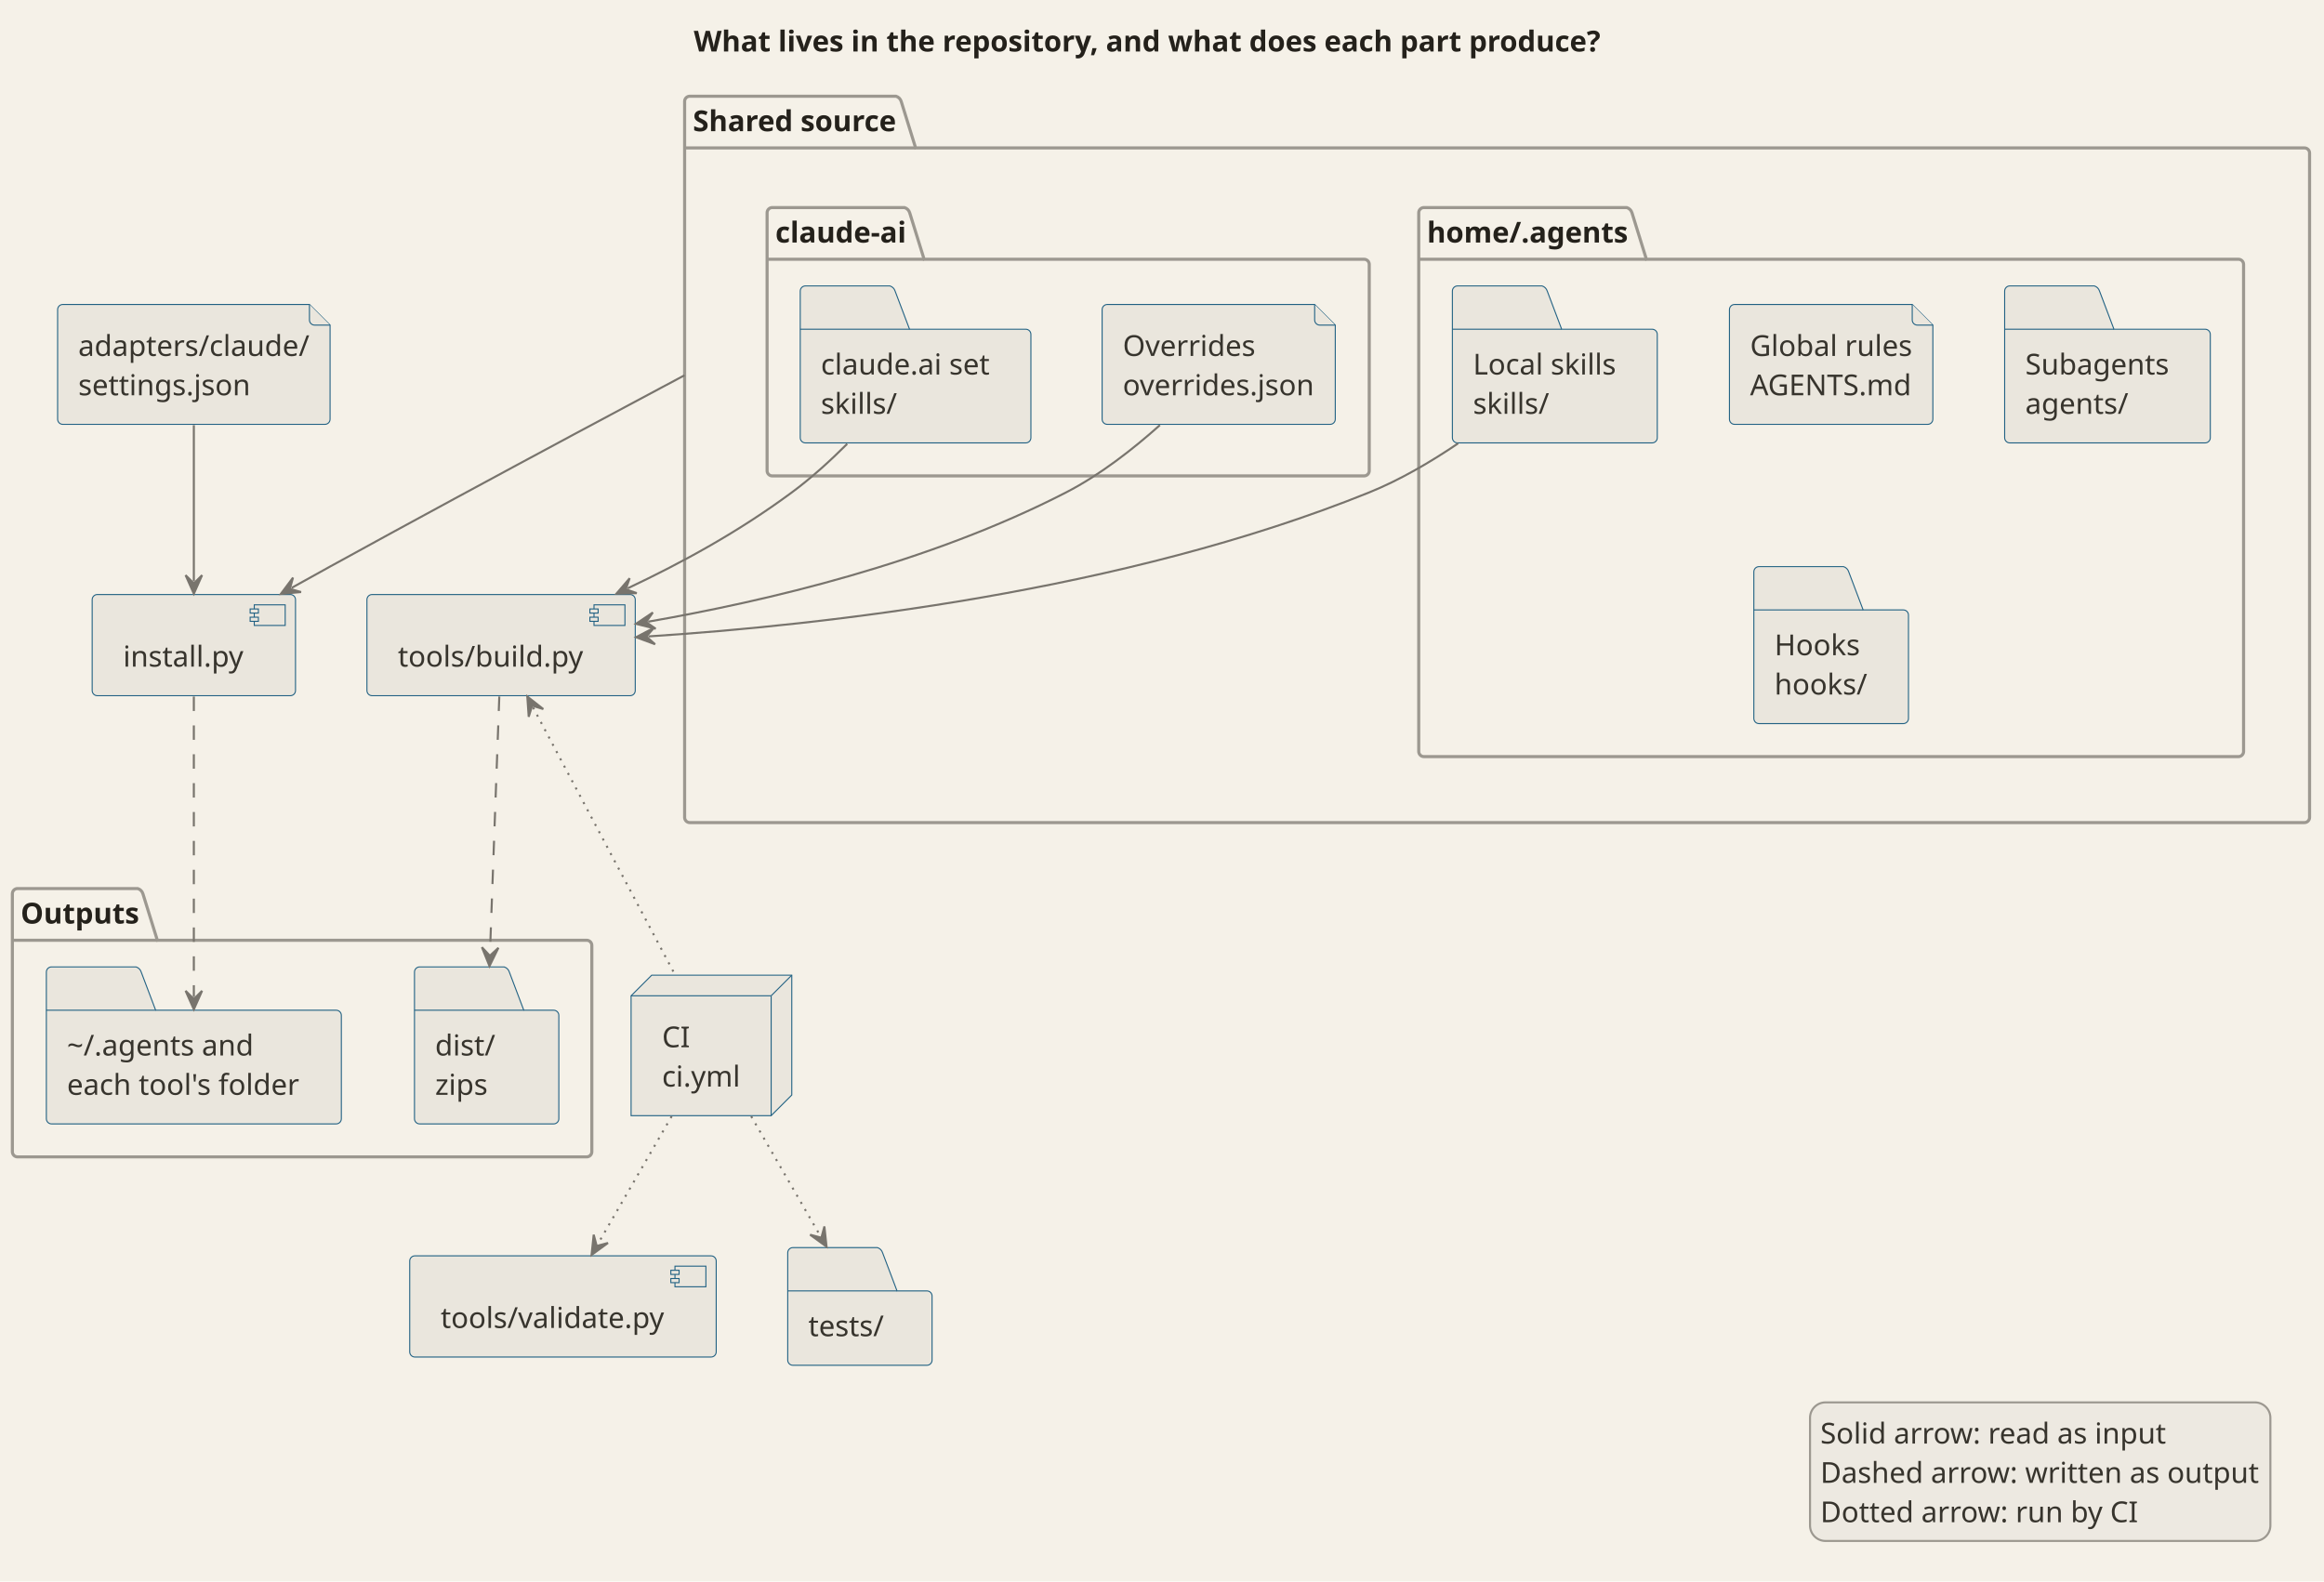
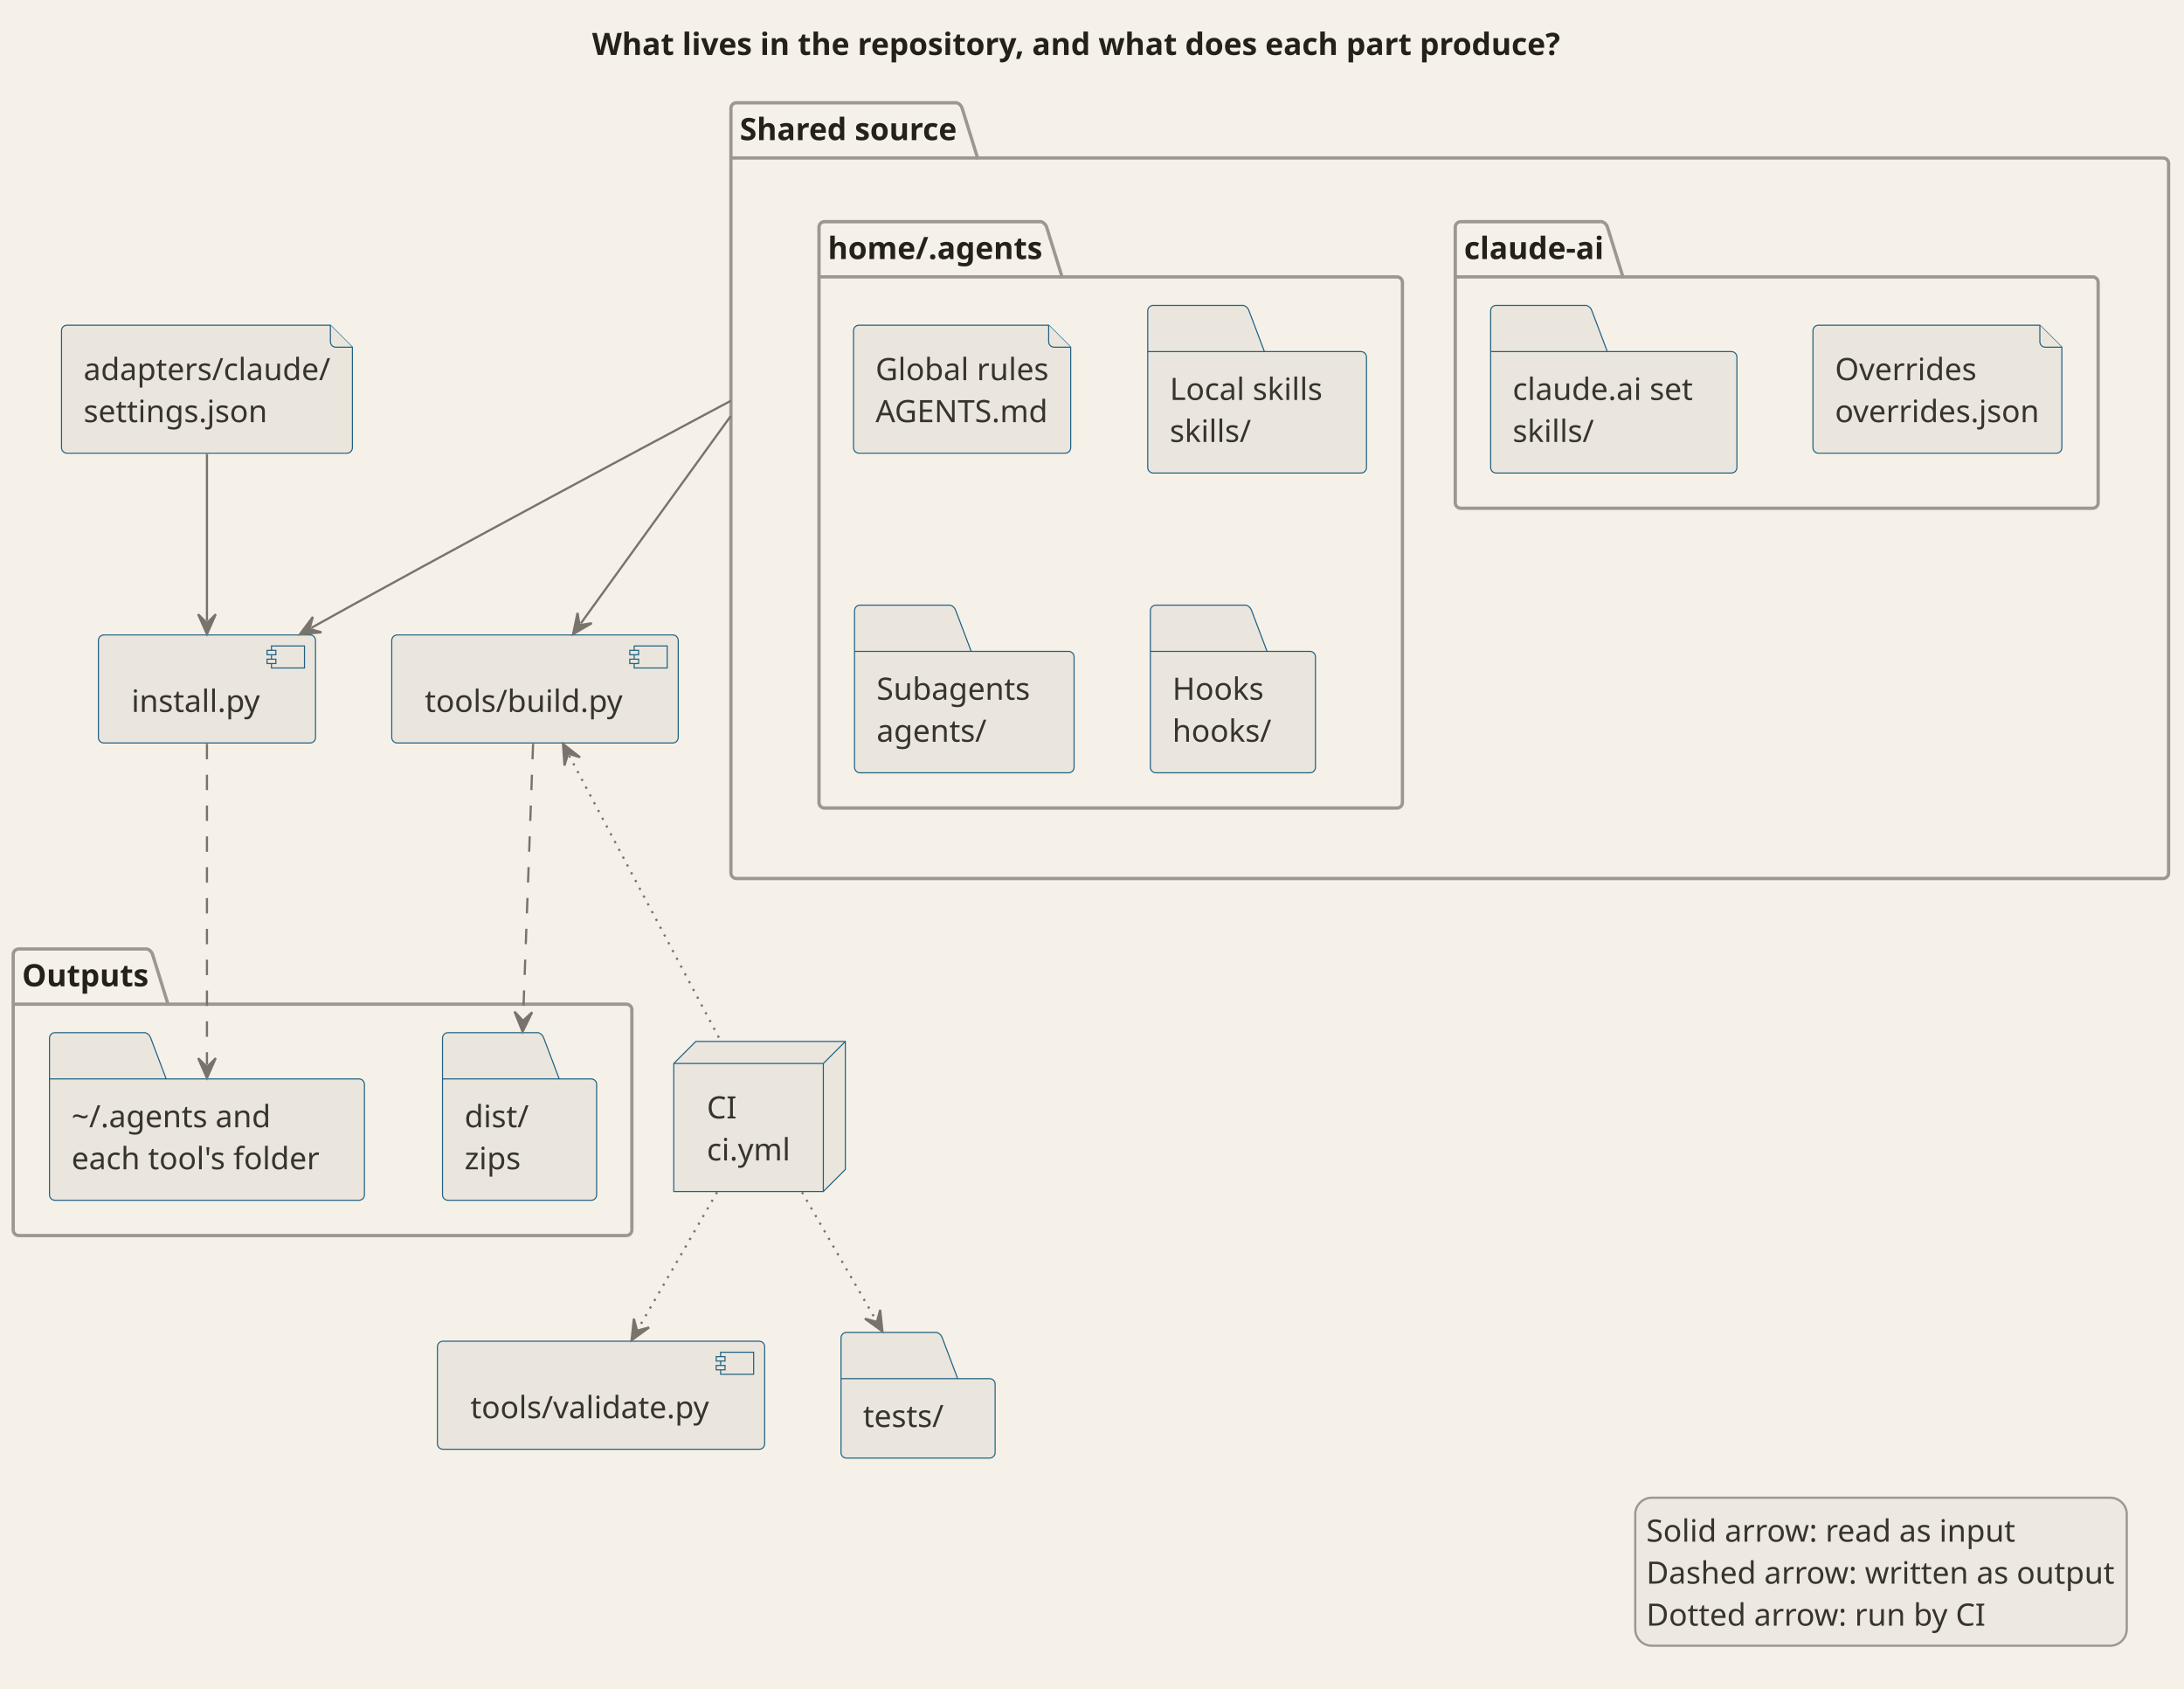
- <svg xmlns="http://www.w3.org/2000/svg" contentStyleType="text/css" data-diagram-type="DESCRIPTION" height="767px" preserveAspectRatio="none" style="width:1127px;height:767px;background:#F5F1E8;" version="1.1" viewBox="0 0 1127 767" width="1127px" zoomAndPan="magnify">
+ <svg xmlns="http://www.w3.org/2000/svg" contentStyleType="text/css" data-diagram-type="DESCRIPTION" height="767px" preserveAspectRatio="none" style="width:992px;height:767px;background:#F5F1E8;" version="1.1" viewBox="0 0 992 767" width="992px" zoomAndPan="magnify">
  <defs />
  <g>
-     <rect fill="#F5F1E8" height="767" style="stroke:none;stroke-width:1;" width="1127" x="0" y="0" />
-     <text fill="#24211B" font-family="sans-serif" font-size="14" font-weight="bold" lengthAdjust="spacing" textLength="440.116" x="336.442" y="24.966">What lives in the repository, and what does each part produce?</text>
+     <rect fill="#F5F1E8" height="767" style="stroke:none;stroke-width:1;" width="992" x="0" y="0" />
+     <text fill="#24211B" font-family="sans-serif" font-size="14" font-weight="bold" lengthAdjust="spacing" textLength="440.116" x="268.942" y="24.966">What lives in the repository, and what does each part produce?</text>
    <g class="cluster" data-entity="source" data-source-line="6" data-uid="ent0003" id="cluster_source">
-       <path d="M334.5,46.67 L434.522,46.67 A3.75,3.75 0 0 1 437.022,49.17 L444.022,71.738 L1117.5,71.738 A2.5,2.5 0 0 1 1120,74.238 L1120,396.45 A2.5,2.5 0 0 1 1117.5,398.95 L334.5,398.95 A2.5,2.5 0 0 1 332,396.45 L332,49.17 A2.5,2.5 0 0 1 334.5,46.67" fill="#F5F1E8" style="stroke:#9C9890;stroke-width:1.5;" />
+       <path d="M334.5,46.67 L434.522,46.67 A3.75,3.75 0 0 1 437.022,49.17 L444.022,71.738 L982.5,71.738 A2.5,2.5 0 0 1 985,74.238 L985,396.45 A2.5,2.5 0 0 1 982.5,398.95 L334.5,398.95 A2.5,2.5 0 0 1 332,396.45 L332,49.17 A2.5,2.5 0 0 1 334.5,46.67" fill="#F5F1E8" style="stroke:#9C9890;stroke-width:1.5;" />
      <line style="stroke:#9C9890;stroke-width:1.5;" x1="332" x2="444.022" y1="71.738" y2="71.738" />
      <text fill="#24211B" font-family="sans-serif" font-size="14" font-weight="bold" lengthAdjust="spacing" textLength="99.022" x="336" y="63.636">Shared source</text>
    </g>
    <g class="cluster" data-entity="home" data-source-line="7" data-uid="ent0004" id="cluster_home">
-       <path d="M690.5,100.67 L788.898,100.67 A3.75,3.75 0 0 1 791.398,103.17 L798.398,125.738 L1085.5,125.738 A2.5,2.5 0 0 1 1088,128.238 L1088,364.45 A2.5,2.5 0 0 1 1085.5,366.95 L690.5,366.95 A2.5,2.5 0 0 1 688,364.45 L688,103.17 A2.5,2.5 0 0 1 690.5,100.67" fill="#F5F1E8" style="stroke:#9C9890;stroke-width:1.5;" />
-       <line style="stroke:#9C9890;stroke-width:1.5;" x1="688" x2="798.398" y1="125.738" y2="125.738" />
-       <text fill="#24211B" font-family="sans-serif" font-size="14" font-weight="bold" lengthAdjust="spacing" textLength="97.398" x="692" y="117.636">home/.agents</text>
+       <path d="M374.5,100.67 L472.898,100.67 A3.75,3.75 0 0 1 475.398,103.17 L482.398,125.738 L634.5,125.738 A2.5,2.5 0 0 1 637,128.238 L637,364.45 A2.5,2.5 0 0 1 634.5,366.95 L374.5,366.95 A2.5,2.5 0 0 1 372,364.45 L372,103.17 A2.5,2.5 0 0 1 374.5,100.67" fill="#F5F1E8" style="stroke:#9C9890;stroke-width:1.5;" />
+       <line style="stroke:#9C9890;stroke-width:1.5;" x1="372" x2="482.398" y1="125.738" y2="125.738" />
+       <text fill="#24211B" font-family="sans-serif" font-size="14" font-weight="bold" lengthAdjust="spacing" textLength="97.398" x="376" y="117.636">home/.agents</text>
    </g>
    <g class="cluster" data-entity="online" data-source-line="13" data-uid="ent0009" id="cluster_online">
-       <path d="M374.5,100.67 L438.64,100.67 A3.75,3.75 0 0 1 441.14,103.17 L448.14,125.738 L661.5,125.738 A2.5,2.5 0 0 1 664,128.238 L664,228.31 A2.5,2.5 0 0 1 661.5,230.81 L374.5,230.81 A2.5,2.5 0 0 1 372,228.31 L372,103.17 A2.5,2.5 0 0 1 374.5,100.67" fill="#F5F1E8" style="stroke:#9C9890;stroke-width:1.5;" />
-       <line style="stroke:#9C9890;stroke-width:1.5;" x1="372" x2="448.14" y1="125.738" y2="125.738" />
-       <text fill="#24211B" font-family="sans-serif" font-size="14" font-weight="bold" lengthAdjust="spacing" textLength="63.14" x="376" y="117.636">claude-ai</text>
+       <path d="M663.5,100.67 L727.64,100.67 A3.75,3.75 0 0 1 730.14,103.17 L737.14,125.738 L950.5,125.738 A2.5,2.5 0 0 1 953,128.238 L953,228.31 A2.5,2.5 0 0 1 950.5,230.81 L663.5,230.81 A2.5,2.5 0 0 1 661,228.31 L661,103.17 A2.5,2.5 0 0 1 663.5,100.67" fill="#F5F1E8" style="stroke:#9C9890;stroke-width:1.5;" />
+       <line style="stroke:#9C9890;stroke-width:1.5;" x1="661" x2="737.14" y1="125.738" y2="125.738" />
+       <text fill="#24211B" font-family="sans-serif" font-size="14" font-weight="bold" lengthAdjust="spacing" textLength="63.14" x="665" y="117.636">claude-ai</text>
    </g>
    <g class="cluster" data-entity="Outputs" data-source-line="21" data-uid="ent0014" id="cluster_Outputs">
      <path d="M8.5,430.95 L66.802,430.95 A3.75,3.75 0 0 1 69.302,433.45 L76.302,456.018 L284.5,456.018 A2.5,2.5 0 0 1 287,458.518 L287,558.58 A2.5,2.5 0 0 1 284.5,561.08 L8.5,561.08 A2.5,2.5 0 0 1 6,558.58 L6,433.45 A2.5,2.5 0 0 1 8.5,430.95" fill="#F5F1E8" style="stroke:#9C9890;stroke-width:1.5;" />
      <line style="stroke:#9C9890;stroke-width:1.5;" x1="6" x2="76.302" y1="456.018" y2="456.018" />
      <text fill="#24211B" font-family="sans-serif" font-size="14" font-weight="bold" lengthAdjust="spacing" textLength="57.302" x="10" y="447.916">Outputs</text>
    </g>
    <g class="entity" data-entity="rules" data-source-line="8" data-uid="ent0005" id="entity_rules">
-       <path d="M838.68,150.17 L838.68,203.306 A2.5,2.5 0 0 0 841.18,205.806 L934.818,205.806 A2.5,2.5 0 0 0 937.318,203.306 L937.318,157.67 L927.318,147.67 L841.18,147.67 A2.5,2.5 0 0 0 838.68,150.17" fill="#EAE6DD" style="stroke:#216183;stroke-width:0.5;" />
-       <path d="M927.318,147.67 L927.318,155.17 A2.5,2.5 0 0 0 929.818,157.67 L937.318,157.67" fill="#EAE6DD" style="stroke:#216183;stroke-width:0.5;" />
-       <text fill="#37342D" font-family="sans-serif" font-size="14" lengthAdjust="spacing" textLength="78.638" x="848.68" y="172.636">Global rules</text>
-       <text fill="#37342D" font-family="sans-serif" font-size="14" lengthAdjust="spacing" textLength="78.484" x="848.68" y="191.704">AGENTS.md</text>
+       <path d="M387.68,150.17 L387.68,203.306 A2.5,2.5 0 0 0 390.18,205.806 L483.818,205.806 A2.5,2.5 0 0 0 486.318,203.306 L486.318,157.67 L476.318,147.67 L390.18,147.67 A2.5,2.5 0 0 0 387.68,150.17" fill="#EAE6DD" style="stroke:#216183;stroke-width:0.5;" />
+       <path d="M476.318,147.67 L476.318,155.17 A2.5,2.5 0 0 0 478.818,157.67 L486.318,157.67" fill="#EAE6DD" style="stroke:#216183;stroke-width:0.5;" />
+       <text fill="#37342D" font-family="sans-serif" font-size="14" lengthAdjust="spacing" textLength="78.638" x="397.68" y="172.636">Global rules</text>
+       <text fill="#37342D" font-family="sans-serif" font-size="14" lengthAdjust="spacing" textLength="78.484" x="397.68" y="191.704">AGENTS.md</text>
    </g>
    <g class="entity" data-entity="skills" data-source-line="9" data-uid="ent0006" id="entity_skills">
-       <path d="M706.82,138.67 L747.82,138.67 A3.75,3.75 0 0 1 750.32,141.17 L757.32,159.67 L801.176,159.67 A2.5,2.5 0 0 1 803.676,162.17 L803.676,212.306 A2.5,2.5 0 0 1 801.176,214.806 L706.82,214.806 A2.5,2.5 0 0 1 704.32,212.306 L704.32,141.17 A2.5,2.5 0 0 1 706.82,138.67" fill="#EAE6DD" style="stroke:#216183;stroke-width:0.5;" />
-       <line style="stroke:#216183;stroke-width:0.5;" x1="704.32" x2="757.32" y1="159.67" y2="159.67" />
-       <text fill="#37342D" font-family="sans-serif" font-size="14" lengthAdjust="spacing" textLength="69.356" x="714.32" y="181.636">Local skills</text>
-       <text fill="#37342D" font-family="sans-serif" font-size="14" lengthAdjust="spacing" textLength="36.932" x="714.32" y="200.704">skills/</text>
+       <path d="M523.82,138.67 L564.82,138.67 A3.75,3.75 0 0 1 567.32,141.17 L574.32,159.67 L618.176,159.67 A2.5,2.5 0 0 1 620.676,162.17 L620.676,212.306 A2.5,2.5 0 0 1 618.176,214.806 L523.82,214.806 A2.5,2.5 0 0 1 521.32,212.306 L521.32,141.17 A2.5,2.5 0 0 1 523.82,138.67" fill="#EAE6DD" style="stroke:#216183;stroke-width:0.5;" />
+       <line style="stroke:#216183;stroke-width:0.5;" x1="521.32" x2="574.32" y1="159.67" y2="159.67" />
+       <text fill="#37342D" font-family="sans-serif" font-size="14" lengthAdjust="spacing" textLength="69.356" x="531.32" y="181.636">Local skills</text>
+       <text fill="#37342D" font-family="sans-serif" font-size="14" lengthAdjust="spacing" textLength="36.932" x="531.32" y="200.704">skills/</text>
    </g>
    <g class="entity" data-entity="agents" data-source-line="10" data-uid="ent0007" id="entity_agents">
-       <path d="M974.64,138.67 L1015.64,138.67 A3.75,3.75 0 0 1 1018.14,141.17 L1025.14,159.67 L1069.36,159.67 A2.5,2.5 0 0 1 1071.86,162.17 L1071.86,212.306 A2.5,2.5 0 0 1 1069.36,214.806 L974.64,214.806 A2.5,2.5 0 0 1 972.14,212.306 L972.14,141.17 A2.5,2.5 0 0 1 974.64,138.67" fill="#EAE6DD" style="stroke:#216183;stroke-width:0.5;" />
-       <line style="stroke:#216183;stroke-width:0.5;" x1="972.14" x2="1025.14" y1="159.67" y2="159.67" />
-       <text fill="#37342D" font-family="sans-serif" font-size="14" lengthAdjust="spacing" textLength="69.72" x="982.14" y="181.636">Subagents</text>
-       <text fill="#37342D" font-family="sans-serif" font-size="14" lengthAdjust="spacing" textLength="49.98" x="982.14" y="200.704">agents/</text>
+       <path d="M390.64,274.81 L431.64,274.81 A3.75,3.75 0 0 1 434.14,277.31 L441.14,295.81 L485.36,295.81 A2.5,2.5 0 0 1 487.86,298.31 L487.86,348.446 A2.5,2.5 0 0 1 485.36,350.946 L390.64,350.946 A2.5,2.5 0 0 1 388.14,348.446 L388.14,277.31 A2.5,2.5 0 0 1 390.64,274.81" fill="#EAE6DD" style="stroke:#216183;stroke-width:0.5;" />
+       <line style="stroke:#216183;stroke-width:0.5;" x1="388.14" x2="441.14" y1="295.81" y2="295.81" />
+       <text fill="#37342D" font-family="sans-serif" font-size="14" lengthAdjust="spacing" textLength="69.72" x="398.14" y="317.776">Subagents</text>
+       <text fill="#37342D" font-family="sans-serif" font-size="14" lengthAdjust="spacing" textLength="49.98" x="398.14" y="336.844">agents/</text>
    </g>
    <g class="entity" data-entity="hooks" data-source-line="11" data-uid="ent0008" id="entity_hooks">
-       <path d="M853.01,274.81 L894.01,274.81 A3.75,3.75 0 0 1 896.51,277.31 L903.51,295.81 L922.992,295.81 A2.5,2.5 0 0 1 925.492,298.31 L925.492,348.446 A2.5,2.5 0 0 1 922.992,350.946 L853.01,350.946 A2.5,2.5 0 0 1 850.51,348.446 L850.51,277.31 A2.5,2.5 0 0 1 853.01,274.81" fill="#EAE6DD" style="stroke:#216183;stroke-width:0.5;" />
-       <line style="stroke:#216183;stroke-width:0.5;" x1="850.51" x2="903.51" y1="295.81" y2="295.81" />
-       <text fill="#37342D" font-family="sans-serif" font-size="14" lengthAdjust="spacing" textLength="41.496" x="860.51" y="317.776">Hooks</text>
-       <text fill="#37342D" font-family="sans-serif" font-size="14" lengthAdjust="spacing" textLength="44.982" x="860.51" y="336.844">hooks/</text>
+       <path d="M525.01,274.81 L566.01,274.81 A3.75,3.75 0 0 1 568.51,277.31 L575.51,295.81 L594.992,295.81 A2.5,2.5 0 0 1 597.492,298.31 L597.492,348.446 A2.5,2.5 0 0 1 594.992,350.946 L525.01,350.946 A2.5,2.5 0 0 1 522.51,348.446 L522.51,277.31 A2.5,2.5 0 0 1 525.01,274.81" fill="#EAE6DD" style="stroke:#216183;stroke-width:0.5;" />
+       <line style="stroke:#216183;stroke-width:0.5;" x1="522.51" x2="575.51" y1="295.81" y2="295.81" />
+       <text fill="#37342D" font-family="sans-serif" font-size="14" lengthAdjust="spacing" textLength="41.496" x="532.51" y="317.776">Hooks</text>
+       <text fill="#37342D" font-family="sans-serif" font-size="14" lengthAdjust="spacing" textLength="44.982" x="532.51" y="336.844">hooks/</text>
    </g>
    <g class="entity" data-entity="webskills" data-source-line="14" data-uid="ent0010" id="entity_webskills">
-       <path d="M390.57,138.67 L431.57,138.67 A3.75,3.75 0 0 1 434.07,141.17 L441.07,159.67 L497.428,159.67 A2.5,2.5 0 0 1 499.928,162.17 L499.928,212.306 A2.5,2.5 0 0 1 497.428,214.806 L390.57,214.806 A2.5,2.5 0 0 1 388.07,212.306 L388.07,141.17 A2.5,2.5 0 0 1 390.57,138.67" fill="#EAE6DD" style="stroke:#216183;stroke-width:0.5;" />
-       <line style="stroke:#216183;stroke-width:0.5;" x1="388.07" x2="441.07" y1="159.67" y2="159.67" />
-       <text fill="#37342D" font-family="sans-serif" font-size="14" lengthAdjust="spacing" textLength="81.858" x="398.07" y="181.636">claude.ai set</text>
-       <text fill="#37342D" font-family="sans-serif" font-size="14" lengthAdjust="spacing" textLength="36.932" x="398.07" y="200.704">skills/</text>
+       <path d="M679.57,138.67 L720.57,138.67 A3.75,3.75 0 0 1 723.07,141.17 L730.07,159.67 L786.428,159.67 A2.5,2.5 0 0 1 788.928,162.17 L788.928,212.306 A2.5,2.5 0 0 1 786.428,214.806 L679.57,214.806 A2.5,2.5 0 0 1 677.07,212.306 L677.07,141.17 A2.5,2.5 0 0 1 679.57,138.67" fill="#EAE6DD" style="stroke:#216183;stroke-width:0.5;" />
+       <line style="stroke:#216183;stroke-width:0.5;" x1="677.07" x2="730.07" y1="159.67" y2="159.67" />
+       <text fill="#37342D" font-family="sans-serif" font-size="14" lengthAdjust="spacing" textLength="81.858" x="687.07" y="181.636">claude.ai set</text>
+       <text fill="#37342D" font-family="sans-serif" font-size="14" lengthAdjust="spacing" textLength="36.932" x="687.07" y="200.704">skills/</text>
    </g>
    <g class="entity" data-entity="overrides" data-source-line="15" data-uid="ent0011" id="entity_overrides">
-       <path d="M534.47,150.17 L534.47,203.306 A2.5,2.5 0 0 0 536.97,205.806 L645.028,205.806 A2.5,2.5 0 0 0 647.528,203.306 L647.528,157.67 L637.528,147.67 L536.97,147.67 A2.5,2.5 0 0 0 534.47,150.17" fill="#EAE6DD" style="stroke:#216183;stroke-width:0.5;" />
-       <path d="M637.528,147.67 L637.528,155.17 A2.5,2.5 0 0 0 640.028,157.67 L647.528,157.67" fill="#EAE6DD" style="stroke:#216183;stroke-width:0.5;" />
-       <text fill="#37342D" font-family="sans-serif" font-size="14" lengthAdjust="spacing" textLength="64.33" x="544.47" y="172.636">Overrides</text>
-       <text fill="#37342D" font-family="sans-serif" font-size="14" lengthAdjust="spacing" textLength="93.058" x="544.47" y="191.704">overrides.json</text>
+       <path d="M823.47,150.17 L823.47,203.306 A2.5,2.5 0 0 0 825.97,205.806 L934.028,205.806 A2.5,2.5 0 0 0 936.528,203.306 L936.528,157.67 L926.528,147.67 L825.97,147.67 A2.5,2.5 0 0 0 823.47,150.17" fill="#EAE6DD" style="stroke:#216183;stroke-width:0.5;" />
+       <path d="M926.528,147.67 L926.528,155.17 A2.5,2.5 0 0 0 929.028,157.67 L936.528,157.67" fill="#EAE6DD" style="stroke:#216183;stroke-width:0.5;" />
+       <text fill="#37342D" font-family="sans-serif" font-size="14" lengthAdjust="spacing" textLength="64.33" x="833.47" y="172.636">Overrides</text>
+       <text fill="#37342D" font-family="sans-serif" font-size="14" lengthAdjust="spacing" textLength="93.058" x="833.47" y="191.704">overrides.json</text>
    </g>
    <g class="entity" data-entity="installed" data-source-line="22" data-uid="ent0015" id="entity_installed">
      <path d="M24.98,468.95 L65.98,468.95 A3.75,3.75 0 0 1 68.48,471.45 L75.48,489.95 L163.03,489.95 A2.5,2.5 0 0 1 165.53,492.45 L165.53,542.586 A2.5,2.5 0 0 1 163.03,545.086 L24.98,545.086 A2.5,2.5 0 0 1 22.48,542.586 L22.48,471.45 A2.5,2.5 0 0 1 24.98,468.95" fill="#EAE6DD" style="stroke:#216183;stroke-width:0.5;" />
      <line style="stroke:#216183;stroke-width:0.5;" x1="22.48" x2="75.48" y1="489.95" y2="489.95" />
      <text fill="#37342D" font-family="sans-serif" font-size="14" lengthAdjust="spacing" textLength="90.496" x="32.48" y="511.916">~/.agents and</text>
      <text fill="#37342D" font-family="sans-serif" font-size="14" lengthAdjust="spacing" textLength="113.05" x="32.48" y="530.984">each tool's folder</text>
    </g>
    <g class="entity" data-entity="dist" data-source-line="23" data-uid="ent0016" id="entity_dist">
      <path d="M203.5,468.95 L244.5,468.95 A3.75,3.75 0 0 1 247,471.45 L254,489.95 L268.5,489.95 A2.5,2.5 0 0 1 271,492.45 L271,542.586 A2.5,2.5 0 0 1 268.5,545.086 L203.5,545.086 A2.5,2.5 0 0 1 201,542.586 L201,471.45 A2.5,2.5 0 0 1 203.5,468.95" fill="#EAE6DD" style="stroke:#216183;stroke-width:0.5;" />
      <line style="stroke:#216183;stroke-width:0.5;" x1="201" x2="254" y1="489.95" y2="489.95" />
      <text fill="#37342D" font-family="sans-serif" font-size="14" lengthAdjust="spacing" textLength="29.19" x="211" y="511.916">dist/</text>
      <text fill="#37342D" font-family="sans-serif" font-size="14" lengthAdjust="spacing" textLength="25.508" x="211" y="530.984">zips</text>
    </g>
    <g class="entity" data-entity="adapters" data-source-line="4" data-uid="ent0002" id="entity_adapters">
      <path d="M27.94,150.17 L27.94,203.306 A2.5,2.5 0 0 0 30.44,205.806 L157.566,205.806 A2.5,2.5 0 0 0 160.066,203.306 L160.066,157.67 L150.066,147.67 L30.44,147.67 A2.5,2.5 0 0 0 27.94,150.17" fill="#EAE6DD" style="stroke:#216183;stroke-width:0.5;" />
      <path d="M150.066,147.67 L150.066,155.17 A2.5,2.5 0 0 0 152.566,157.67 L160.066,157.67" fill="#EAE6DD" style="stroke:#216183;stroke-width:0.5;" />
      <text fill="#37342D" font-family="sans-serif" font-size="14" lengthAdjust="spacing" textLength="112.126" x="37.94" y="172.636">adapters/claude/</text>
      <text fill="#37342D" font-family="sans-serif" font-size="14" lengthAdjust="spacing" textLength="83.482" x="37.94" y="191.704">settings.json</text>
    </g>
    <g class="entity" data-entity="install" data-source-line="18" data-uid="ent0012" id="entity_install">
      <rect fill="#EAE6DD" height="49.068" rx="2.5" ry="2.5" style="stroke:#216183;stroke-width:0.5;" width="98.604" x="44.7" y="288.34" />
      <rect fill="#EAE6DD" height="10" style="stroke:#216183;stroke-width:0.5;" width="15" x="123.304" y="293.34" />
      <rect fill="#EAE6DD" height="2" style="stroke:#216183;stroke-width:0.5;" width="4" x="121.304" y="295.34" />
      <rect fill="#EAE6DD" height="2" style="stroke:#216183;stroke-width:0.5;" width="4" x="121.304" y="299.34" />
      <text fill="#37342D" font-family="sans-serif" font-size="14" lengthAdjust="spacing" textLength="58.604" x="59.7" y="323.306">install.py</text>
    </g>
    <g class="entity" data-entity="build" data-source-line="19" data-uid="ent0013" id="entity_build">
      <rect fill="#EAE6DD" height="49.068" rx="2.5" ry="2.5" style="stroke:#216183;stroke-width:0.5;" width="130.118" x="177.94" y="288.34" />
      <rect fill="#EAE6DD" height="10" style="stroke:#216183;stroke-width:0.5;" width="15" x="288.058" y="293.34" />
      <rect fill="#EAE6DD" height="2" style="stroke:#216183;stroke-width:0.5;" width="4" x="286.058" y="295.34" />
      <rect fill="#EAE6DD" height="2" style="stroke:#216183;stroke-width:0.5;" width="4" x="286.058" y="299.34" />
      <text fill="#37342D" font-family="sans-serif" font-size="14" lengthAdjust="spacing" textLength="90.118" x="192.94" y="323.306">tools/build.py</text>
    </g>
    <g class="entity" data-entity="ci" data-source-line="26" data-uid="ent0017" id="entity_ci">
      <polygon fill="#EAE6DD" points="306.04,482.95,316.04,472.95,383.966,472.95,383.966,531.086,373.966,541.086,306.04,541.086,306.04,482.95" style="stroke:#216183;stroke-width:0.5;" />
      <line style="stroke:#216183;stroke-width:0.5;" x1="373.966" x2="383.966" y1="482.95" y2="472.95" />
      <line style="stroke:#216183;stroke-width:0.5;" x1="306.04" x2="373.966" y1="482.95" y2="482.95" />
      <line style="stroke:#216183;stroke-width:0.5;" x1="373.966" x2="373.966" y1="482.95" y2="541.086" />
      <text fill="#37342D" font-family="sans-serif" font-size="14" lengthAdjust="spacing" textLength="13.594" x="321.04" y="507.916">CI</text>
      <text fill="#37342D" font-family="sans-serif" font-size="14" lengthAdjust="spacing" textLength="37.926" x="321.04" y="526.984">ci.yml</text>
    </g>
    <g class="entity" data-entity="validate" data-source-line="27" data-uid="ent0018" id="entity_validate">
      <rect fill="#EAE6DD" height="49.068" rx="2.5" ry="2.5" style="stroke:#216183;stroke-width:0.5;" width="148.626" x="198.69" y="609.08" />
      <rect fill="#EAE6DD" height="10" style="stroke:#216183;stroke-width:0.5;" width="15" x="327.316" y="614.08" />
      <rect fill="#EAE6DD" height="2" style="stroke:#216183;stroke-width:0.5;" width="4" x="325.316" y="616.08" />
      <rect fill="#EAE6DD" height="2" style="stroke:#216183;stroke-width:0.5;" width="4" x="325.316" y="620.08" />
      <text fill="#37342D" font-family="sans-serif" font-size="14" lengthAdjust="spacing" textLength="108.626" x="213.69" y="644.046">tools/validate.py</text>
    </g>
    <g class="entity" data-entity="tests" data-source-line="28" data-uid="ent0019" id="entity_tests">
      <path d="M384.5,605.08 L425.5,605.08 A3.75,3.75 0 0 1 428,607.58 L435,626.08 L449.5,626.08 A2.5,2.5 0 0 1 452,628.58 L452,659.648 A2.5,2.5 0 0 1 449.5,662.148 L384.5,662.148 A2.5,2.5 0 0 1 382,659.648 L382,607.58 A2.5,2.5 0 0 1 384.5,605.08" fill="#EAE6DD" style="stroke:#216183;stroke-width:0.5;" />
      <line style="stroke:#216183;stroke-width:0.5;" x1="382" x2="435" y1="626.08" y2="626.08" />
      <text fill="#37342D" font-family="sans-serif" font-size="14" lengthAdjust="spacing" textLength="36.624" x="392" y="648.046">tests/</text>
    </g>
    <g class="link" data-entity-1="adapters" data-entity-2="install" data-source-line="30" data-uid="lnk20" id="link_adapters_install">
      <path d="M94,206.19 C94,230.49 94,259.05 94,281.96" fill="none" id="adapters-to-install" style="stroke:#78746D;stroke-width:1;" />
      <polygon fill="#78746D" points="94,287.96,98,278.96,94,282.96,90,278.96,94,287.96" style="stroke:#78746D;stroke-width:1;" />
    </g>
    <g class="link" data-entity-1="source" data-entity-2="install" data-source-line="31" data-uid="lnk21" id="link_source_install">
      <path d="M331.947,182.021 C331.007,182.521 329.993,183.061 328.906,183.639 C326.731,184.796 324.269,186.107 321.547,187.558 C310.659,193.36 295.611,201.394 278.21,210.725 C243.407,229.387 199.19,253.24 160,274.81 C152.29,279.06 149.326,280.69 141.426,285.11" fill="none" id="source-to-install" style="stroke:#78746D;stroke-width:1;" />
      <polygon fill="#78746D" points="136.19,288.04,145.997,287.136,140.554,285.599,142.091,280.155,136.19,288.04" style="stroke:#78746D;stroke-width:1;" />
    </g>
-     <g class="link" data-entity-1="skills" data-entity-2="build" data-source-line="32" data-uid="lnk22" id="link_skills_build">
-       <path d="M707.1,215.04 C693.8,224.05 678.88,232.8 664,238.81 C544.49,287.1 399.267,303.108 314.427,308.658" fill="none" id="skills-to-build" style="stroke:#78746D;stroke-width:1;" />
-       <polygon fill="#78746D" points="308.44,309.05,317.682,312.454,313.429,308.724,317.16,304.471,308.44,309.05" style="stroke:#78746D;stroke-width:1;" />
+     <g class="link" data-entity-1="source" data-entity-2="build" data-source-line="32" data-uid="lnk22" id="link_source_build">
+       <path d="M331.904,188.94 C331.746,189.159 331.585,189.38 331.423,189.605 C331.099,190.053 330.766,190.512 330.427,190.982 C324.994,198.495 317.665,208.629 309.55,219.85 C293.32,242.292 277.46,264.222 263.815,283.097" fill="none" id="source-to-build" style="stroke:#78746D;stroke-width:1;" />
+       <polygon fill="#78746D" points="260.3,287.96,268.814,283.01,263.229,283.908,262.331,278.323,260.3,287.96" style="stroke:#78746D;stroke-width:1;" />
    </g>
-     <g class="link" data-entity-1="webskills" data-entity-2="build" data-source-line="33" data-uid="lnk23" id="link_webskills_build">
-       <path d="M410.84,215.27 C402.54,223.56 393.33,231.92 384,238.81 C357.83,258.14 331.252,272.6 304.352,285.35" fill="none" id="webskills-to-build" style="stroke:#78746D;stroke-width:1;" />
-       <polygon fill="#78746D" points="298.93,287.92,308.776,287.68,303.448,285.778,305.349,280.451,298.93,287.92" style="stroke:#78746D;stroke-width:1;" />
-     </g>
-     <g class="link" data-entity-1="overrides" data-entity-2="build" data-source-line="34" data-uid="lnk24" id="link_overrides_build">
-       <path d="M562.49,206.18 C549.54,217.75 533.44,230.35 517,238.81 C450.24,273.17 371.7,291.487 314.32,301.517" fill="none" id="overrides-to-build" style="stroke:#78746D;stroke-width:1;" />
-       <polygon fill="#78746D" points="308.41,302.55,317.964,304.94,313.335,301.689,316.587,297.06,308.41,302.55" style="stroke:#78746D;stroke-width:1;" />
-     </g>
-     <g class="link" data-entity-1="install" data-entity-2="installed" data-source-line="36" data-uid="lnk26" id="link_install_installed">
+     <g class="link" data-entity-1="install" data-entity-2="installed" data-source-line="34" data-uid="lnk24" id="link_install_installed">
      <path d="M94,337.82 C94,370.62 94,444.84 94,483.54" fill="none" id="install-to-installed" style="stroke:#78746D;stroke-width:1;stroke-dasharray:7.0,7.0;" />
      <polygon fill="#78746D" points="94,489.54,98,480.54,94,484.54,90,480.54,94,489.54" style="stroke:#78746D;stroke-width:1;" />
    </g>
-     <g class="link" data-entity-1="build" data-entity-2="dist" data-source-line="37" data-uid="lnk27" id="link_build_dist">
+     <g class="link" data-entity-1="build" data-entity-2="dist" data-source-line="35" data-uid="lnk25" id="link_build_dist">
      <path d="M242.13,337.82 C240.93,370.62 238.999,423.844 237.589,462.544" fill="none" id="build-to-dist" style="stroke:#78746D;stroke-width:1;stroke-dasharray:7.0,7.0;" />
      <polygon fill="#78746D" points="237.37,468.54,241.695,459.692,237.552,463.543,233.7,459.4,237.37,468.54" style="stroke:#78746D;stroke-width:1;" />
    </g>
-     <g class="link" data-entity-1="ci" data-entity-2="validate" data-source-line="39" data-uid="lnk28" id="link_ci_validate">
+     <g class="link" data-entity-1="ci" data-entity-2="validate" data-source-line="37" data-uid="lnk26" id="link_ci_validate">
      <path d="M325.71,541.41 C313.46,562.6 300.902,584.335 289.872,603.425" fill="none" id="ci-to-validate" style="stroke:#78746D;stroke-width:1;stroke-dasharray:1.0,3.0;" />
      <polygon fill="#78746D" points="286.87,608.62,294.836,602.828,289.371,604.291,287.909,598.826,286.87,608.62" style="stroke:#78746D;stroke-width:1;" />
    </g>
-     <g class="link" data-entity-1="ci" data-entity-2="tests" data-source-line="40" data-uid="lnk29" id="link_ci_tests">
+     <g class="link" data-entity-1="ci" data-entity-2="tests" data-source-line="38" data-uid="lnk27" id="link_ci_tests">
      <path d="M364.29,541.41 C375.71,561.16 386.999,580.694 397.819,599.424" fill="none" id="ci-to-tests" style="stroke:#78746D;stroke-width:1;stroke-dasharray:1.0,3.0;" />
      <polygon fill="#78746D" points="400.82,604.62,399.782,594.826,398.319,600.29,392.854,598.828,400.82,604.62" style="stroke:#78746D;stroke-width:1;" />
    </g>
-     <g class="link" data-entity-1="build" data-entity-2="ci" data-source-line="41" data-uid="lnk31" id="link_build_ci">
+     <g class="link" data-entity-1="build" data-entity-2="ci" data-source-line="39" data-uid="lnk29" id="link_build_ci">
      <path d="M258.523,343.12 C276.573,377.13 306.89,434.23 327.33,472.72" fill="none" id="build-backto-ci" style="stroke:#78746D;stroke-width:1;stroke-dasharray:1.0,3.0;" />
      <polygon fill="#78746D" points="255.71,337.82,256.396,347.645,258.054,342.236,263.462,343.894,255.71,337.82" style="stroke:#78746D;stroke-width:1;" />
    </g>
-     <rect fill="#EDE9E1" height="67.204" rx="7.5" ry="7.5" style="stroke:#9C9890;stroke-width:1;" width="223.247" x="877.753" y="680.148" />
-     <text fill="#37342D" font-family="sans-serif" font-size="14" lengthAdjust="spacing" textLength="168.475" x="882.753" y="700.114">Solid arrow: read as input</text>
-     <text fill="#37342D" font-family="sans-serif" font-size="14" lengthAdjust="spacing" textLength="213.247" x="882.753" y="719.182">Dashed arrow: written as output</text>
-     <text fill="#37342D" font-family="sans-serif" font-size="14" lengthAdjust="spacing" textLength="154.937" x="882.753" y="738.25">Dotted arrow: run by CI</text>
+     <rect fill="#EDE9E1" height="67.204" rx="7.5" ry="7.5" style="stroke:#9C9890;stroke-width:1;" width="223.247" x="742.753" y="680.148" />
+     <text fill="#37342D" font-family="sans-serif" font-size="14" lengthAdjust="spacing" textLength="168.475" x="747.753" y="700.114">Solid arrow: read as input</text>
+     <text fill="#37342D" font-family="sans-serif" font-size="14" lengthAdjust="spacing" textLength="213.247" x="747.753" y="719.182">Dashed arrow: written as output</text>
+     <text fill="#37342D" font-family="sans-serif" font-size="14" lengthAdjust="spacing" textLength="154.937" x="747.753" y="738.25">Dotted arrow: run by CI</text>
  </g>
</svg>
